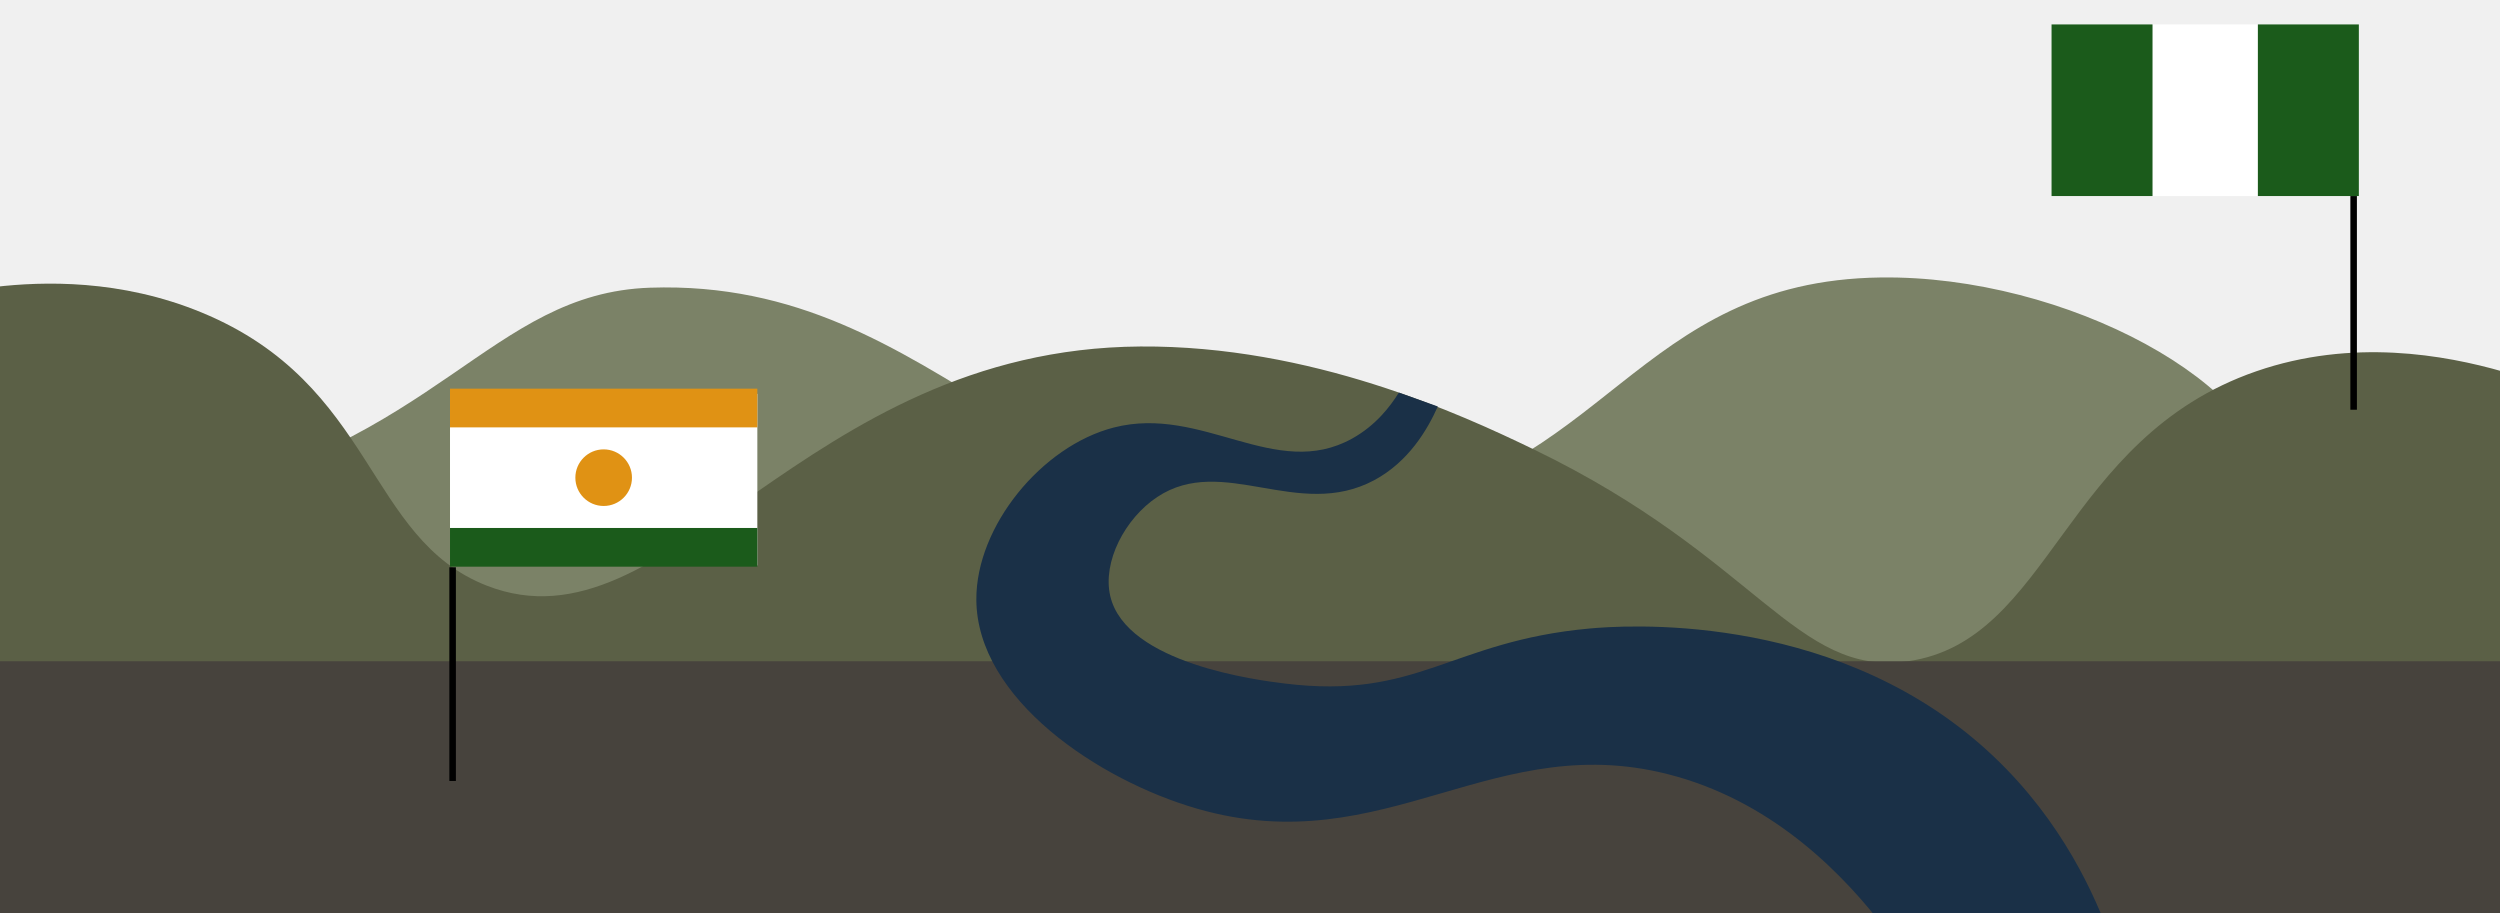
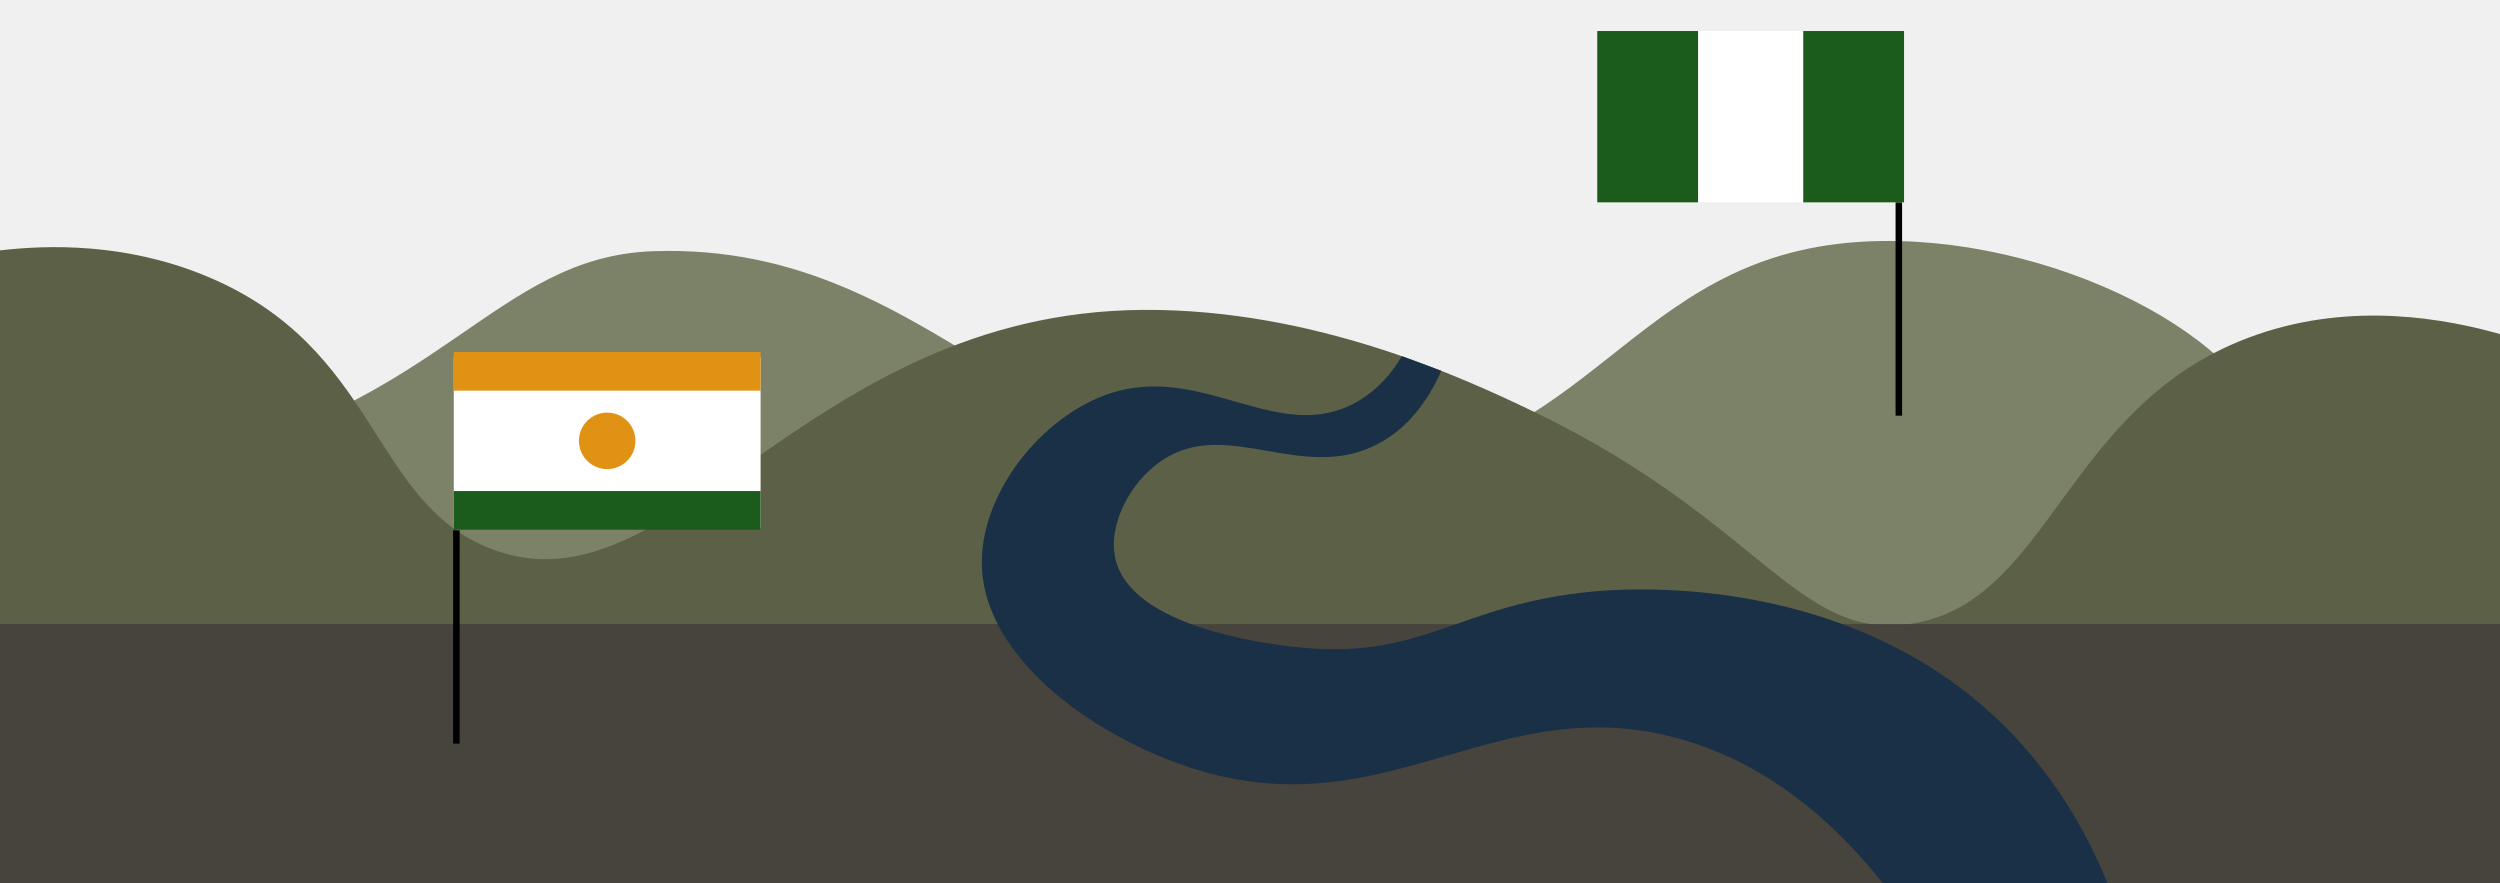
- <svg xmlns="http://www.w3.org/2000/svg" id="a" viewBox="0 0 1914.07 698.65">
-   <rect x="-1923.96" y="506.27" width="1925.02" height="199.06" style="fill:#47433d;" />
-   <path d="M497.62,220.27c226.24-7.72,303.41,202.16,548.02,170.23,182.52-23.82,206.85-175.59,394.26-178.06,141.38-1.86,298.44,82.25,300.91,165.3,2.37,79.71-137.34,170.67-344.3,207.5-466.67,0-933.34,0-1400.02,0-.05-61.5-.1-123.01-.15-184.51,31.64-1.46,78.33-5.39,133.46-16.99,205.71-43.28,245.67-159.3,367.8-163.47Z" style="fill:#7b8267;" />
-   <path d="M873.16,265.28c130.82-.88,244.96,51.64,301.38,78.92,171.54,82.95,200.31,174.32,286.33,162.06,109.53-15.62,118.41-170.72,266.61-222,73.61-25.47,144.56-12.47,189.02.28,0,140.26,0,280.52,0,420.78H-3.5V219.64c36.28-4.18,95.67-6.07,157.91,19.63,133.34,55.06,125.65,173.09,218.43,209.18,138.93,54.05,241.15-181.43,500.33-183.17Z" style="fill:#5b6046;" />
-   <rect x="-3.5" y="506.27" width="1920" height="199.06" style="fill:#47433d;" />
-   <path d="M1283.53,594.5c-138.9-39.45-222.01,66.35-366.67,24.74-75.67-21.77-169.06-84.11-169.35-160.23-.22-56.03,49.97-117.48,105.24-131.69,67.87-17.45,123.81,41.04,182.54,8.43,17.97-9.98,29.15-24.55,35.73-35.18,9.93,3.55,19.86,7.09,29.8,10.64-7.92,17.76-22.35,42.36-48.74,56.47-58.21,31.12-115.9-20.46-166.05,12.83-24.71,16.4-42.05,49.61-36,75.77,12.03,52.02,114.03,64.62,133.47,67.02,102.37,12.65,126.74-32.25,233.18-42.07,23.75-2.19,181.41-14.4,299.8,88.93,56.07,48.94,83.7,106.66,97.27,142.53h-169.22c-31.7-41.72-83.98-96.34-160.98-118.21Z" style="fill:#1a3047;" />
-   <rect x="344.54" y="301.55" width="235.3" height="131.41" style="fill:#fff;" />
-   <rect x="1570.71" y="18.69" width="235.3" height="131.41" style="fill:#fff;" />
-   <line x1="346.54" y1="434.33" x2="346.54" y2="597.93" style="fill:none; stroke:#000; stroke-miterlimit:10; stroke-width:5px;" />
-   <line x1="1802.01" y1="150.1" x2="1802.01" y2="313.7" style="fill:none; stroke:#000; stroke-miterlimit:10; stroke-width:5px;" />
-   <rect x="1728.69" y="18.69" width="77.32" height="131.41" style="fill:#1b5b1b;" />
-   <rect x="1570.71" y="18.69" width="77.32" height="131.41" style="fill:#1b5b1b;" />
-   <rect x="344.54" y="297.57" width="235.3" height="29.64" style="fill:#e09214;" />
-   <rect x="344.54" y="404.23" width="235.3" height="29.64" style="fill:#1b5b1b;" />
-   <circle cx="462.18" cy="365.72" r="21.67" style="fill:#e09214;" />
-   <path d="M1494.2,734.35c80.56,62.64,113.22,161.73,83.98,243.57-18.58,52-62.68,98.52-118.64,115.81-96.65,29.86-191.31-39.04-251.06-73.06-252.35-143.71-665.74-111.77-815.38,72.63-94.58,116.55-112.64,329.55-19.81,455.56,192.7,261.57,888.18,182.25,1168.61-36.31,28.61-22.3,98.37-81.48,204.67-99.03,136.63-22.56,259.92,35.77,340.02,85.83" style="fill:none; stroke:#1a3047; stroke-miterlimit:10; stroke-width:160px;" />
+ <svg xmlns="http://www.w3.org/2000/svg" id="a" viewBox="0 0 1917.39 676.58">
+   <rect x="-1920.46" y="478.66" width="1925.02" height="199.06" style="fill:#47433d;" />
+   <path d="M501.12,192.66c226.24-7.72,303.41,202.16,548.02,170.23,182.52-23.82,206.85-175.59,394.26-178.06,141.38-1.86,298.44,82.25,300.91,165.3,2.37,79.71-137.34,170.67-344.3,207.5-466.67,0-933.34,0-1400.02,0-.05-61.5-.1-123.01-.15-184.51,31.64-1.46,78.33-5.39,133.46-16.99,205.71-43.28,245.67-159.3,367.8-163.47Z" style="fill:#7b8267;" />
+   <path d="M876.66,237.67c130.82-.88,244.96,51.64,301.38,78.92,171.54,82.95,200.31,174.32,286.33,162.06,109.53-15.62,118.41-170.72,266.61-222,73.61-25.47,144.56-12.47,189.02.28,0,140.26,0,280.52,0,420.78H0V192.03c36.28-4.18,95.67-6.07,157.91,19.63,133.34,55.06,125.65,173.09,218.43,209.18,138.93,54.05,241.15-181.43,500.33-183.17Z" style="fill:#5b6046;" />
+   <rect x="0" y="478.66" width="1920" height="199.06" style="fill:#47433d;" />
+   <path d="M1289.02,566.89c-138.9-39.45-222.01,66.35-366.67,24.74-75.67-21.77-169.06-84.11-169.35-160.23-.22-56.03,49.97-117.48,105.24-131.69,68.18-17.52,124.94,41.39,182.54,8.43,17.4-9.95,28.07-24.38,34.36-34.96,10.1,3.75,20.2,7.49,30.3,11.24-7.71,17.33-21.87,41.62-47.88,55.66-57.97,31.29-115.89-20.47-166.05,12.83-24.71,16.4-42.05,49.61-36,75.77,12.03,52.02,114.03,64.62,133.47,67.02,102.37,12.65,126.74-32.25,233.18-42.07,23.75-2.19,181.41-14.4,299.8,88.93,56.07,48.94,83.7,106.66,97.27,142.53h-169.22c-31.7-41.72-83.98-96.34-160.98-118.21Z" style="fill:#1a3047;" />
+   <rect x="348.03" y="273.94" width="235.3" height="131.41" style="fill:#fff;" />
+   <rect x="1225.02" y="23.79" width="235.3" height="131.41" style="fill:#fff;" />
+   <line x1="350.03" y1="406.72" x2="350.03" y2="570.32" style="fill:none; stroke:#000; stroke-miterlimit:10; stroke-width:5px;" />
+   <line x1="1456.32" y1="155.2" x2="1456.32" y2="318.79" style="fill:none; stroke:#000; stroke-miterlimit:10; stroke-width:5px;" />
+   <rect x="1383.01" y="23.79" width="77.32" height="131.41" style="fill:#1b5b1b;" />
+   <rect x="1225.02" y="23.79" width="77.32" height="131.41" style="fill:#1b5b1b;" />
+   <rect x="348.03" y="269.97" width="235.3" height="29.64" style="fill:#e09214;" />
+   <rect x="348.03" y="376.62" width="235.3" height="29.64" style="fill:#1b5b1b;" />
+   <circle cx="465.68" cy="338.12" r="21.67" style="fill:#e09214;" />
+   <path d="M1497.69,706.74c80.56,62.64,113.22,161.73,83.98,243.57-18.58,52-62.68,98.52-118.64,115.81-96.65,29.86-191.31-39.04-251.06-73.06-252.35-143.71-665.74-111.77-815.38,72.63-94.58,116.55-112.64,329.55-19.81,455.56,192.7,261.57,888.18,182.25,1168.61-36.31,28.61-22.3,98.37-81.48,204.67-99.03,136.63-22.56,259.92,35.77,340.02,85.83" style="fill:none; stroke:#1a3047; stroke-miterlimit:10; stroke-width:160px;" />
</svg>
